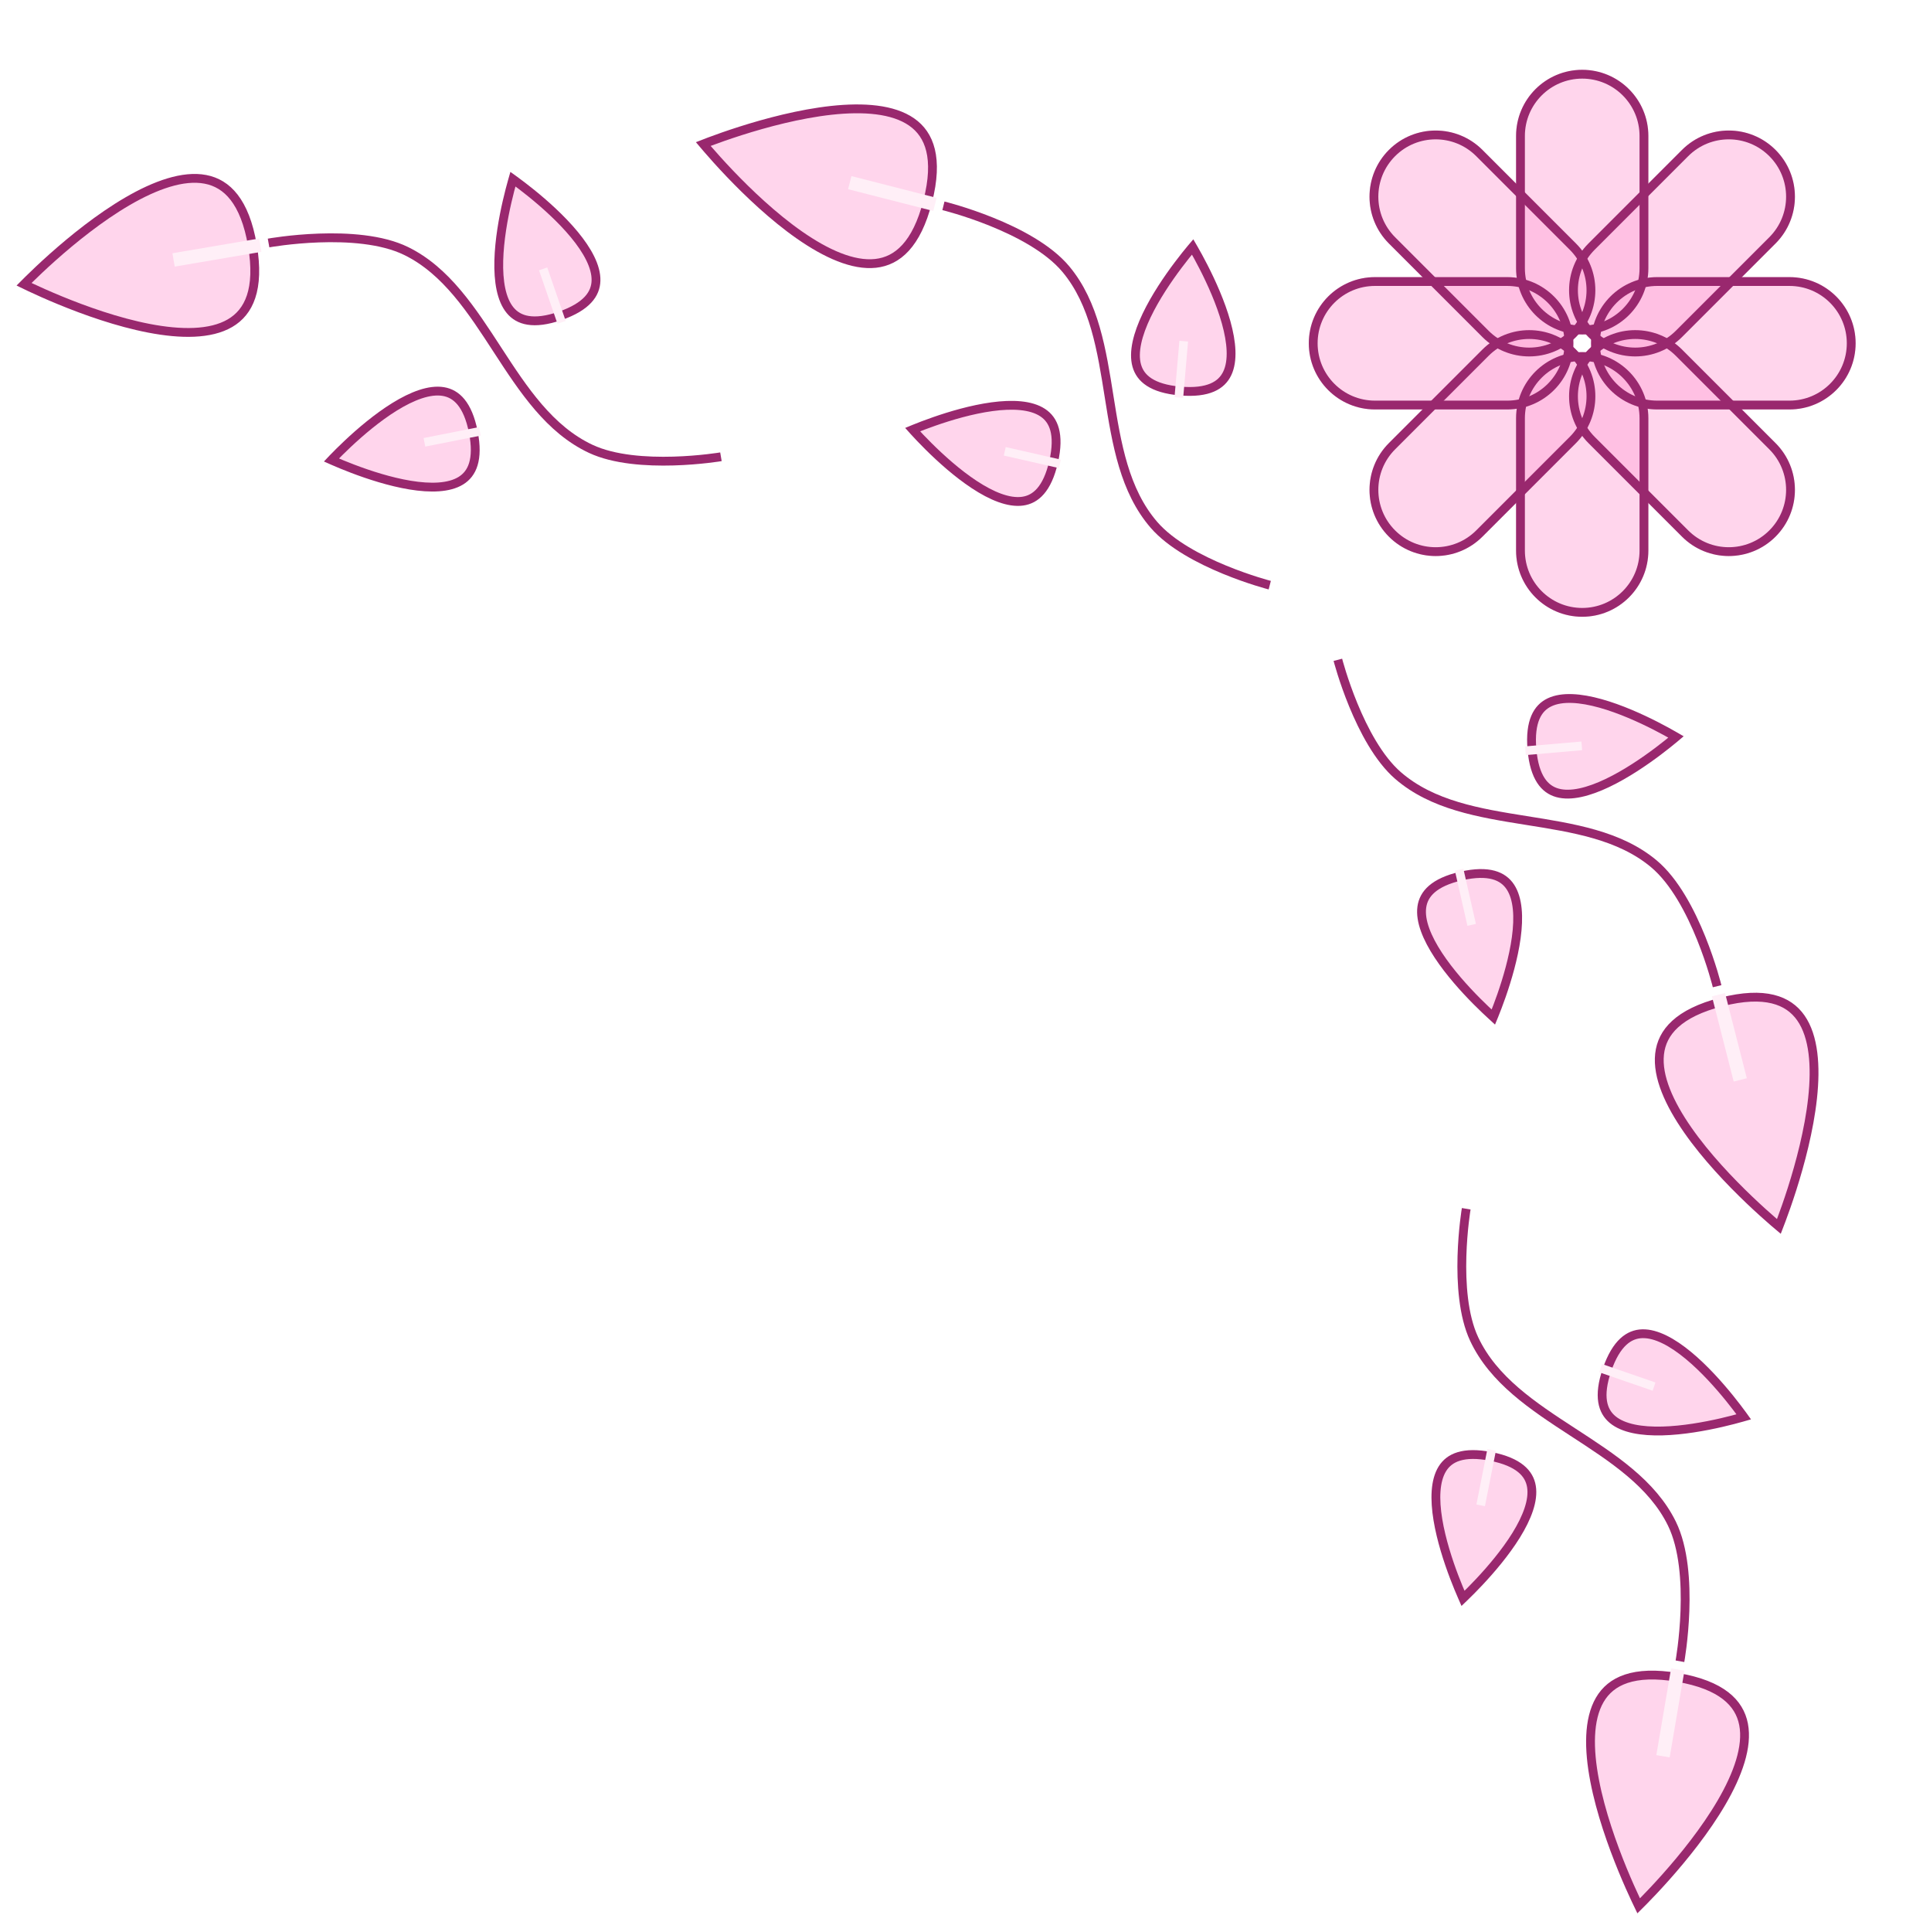
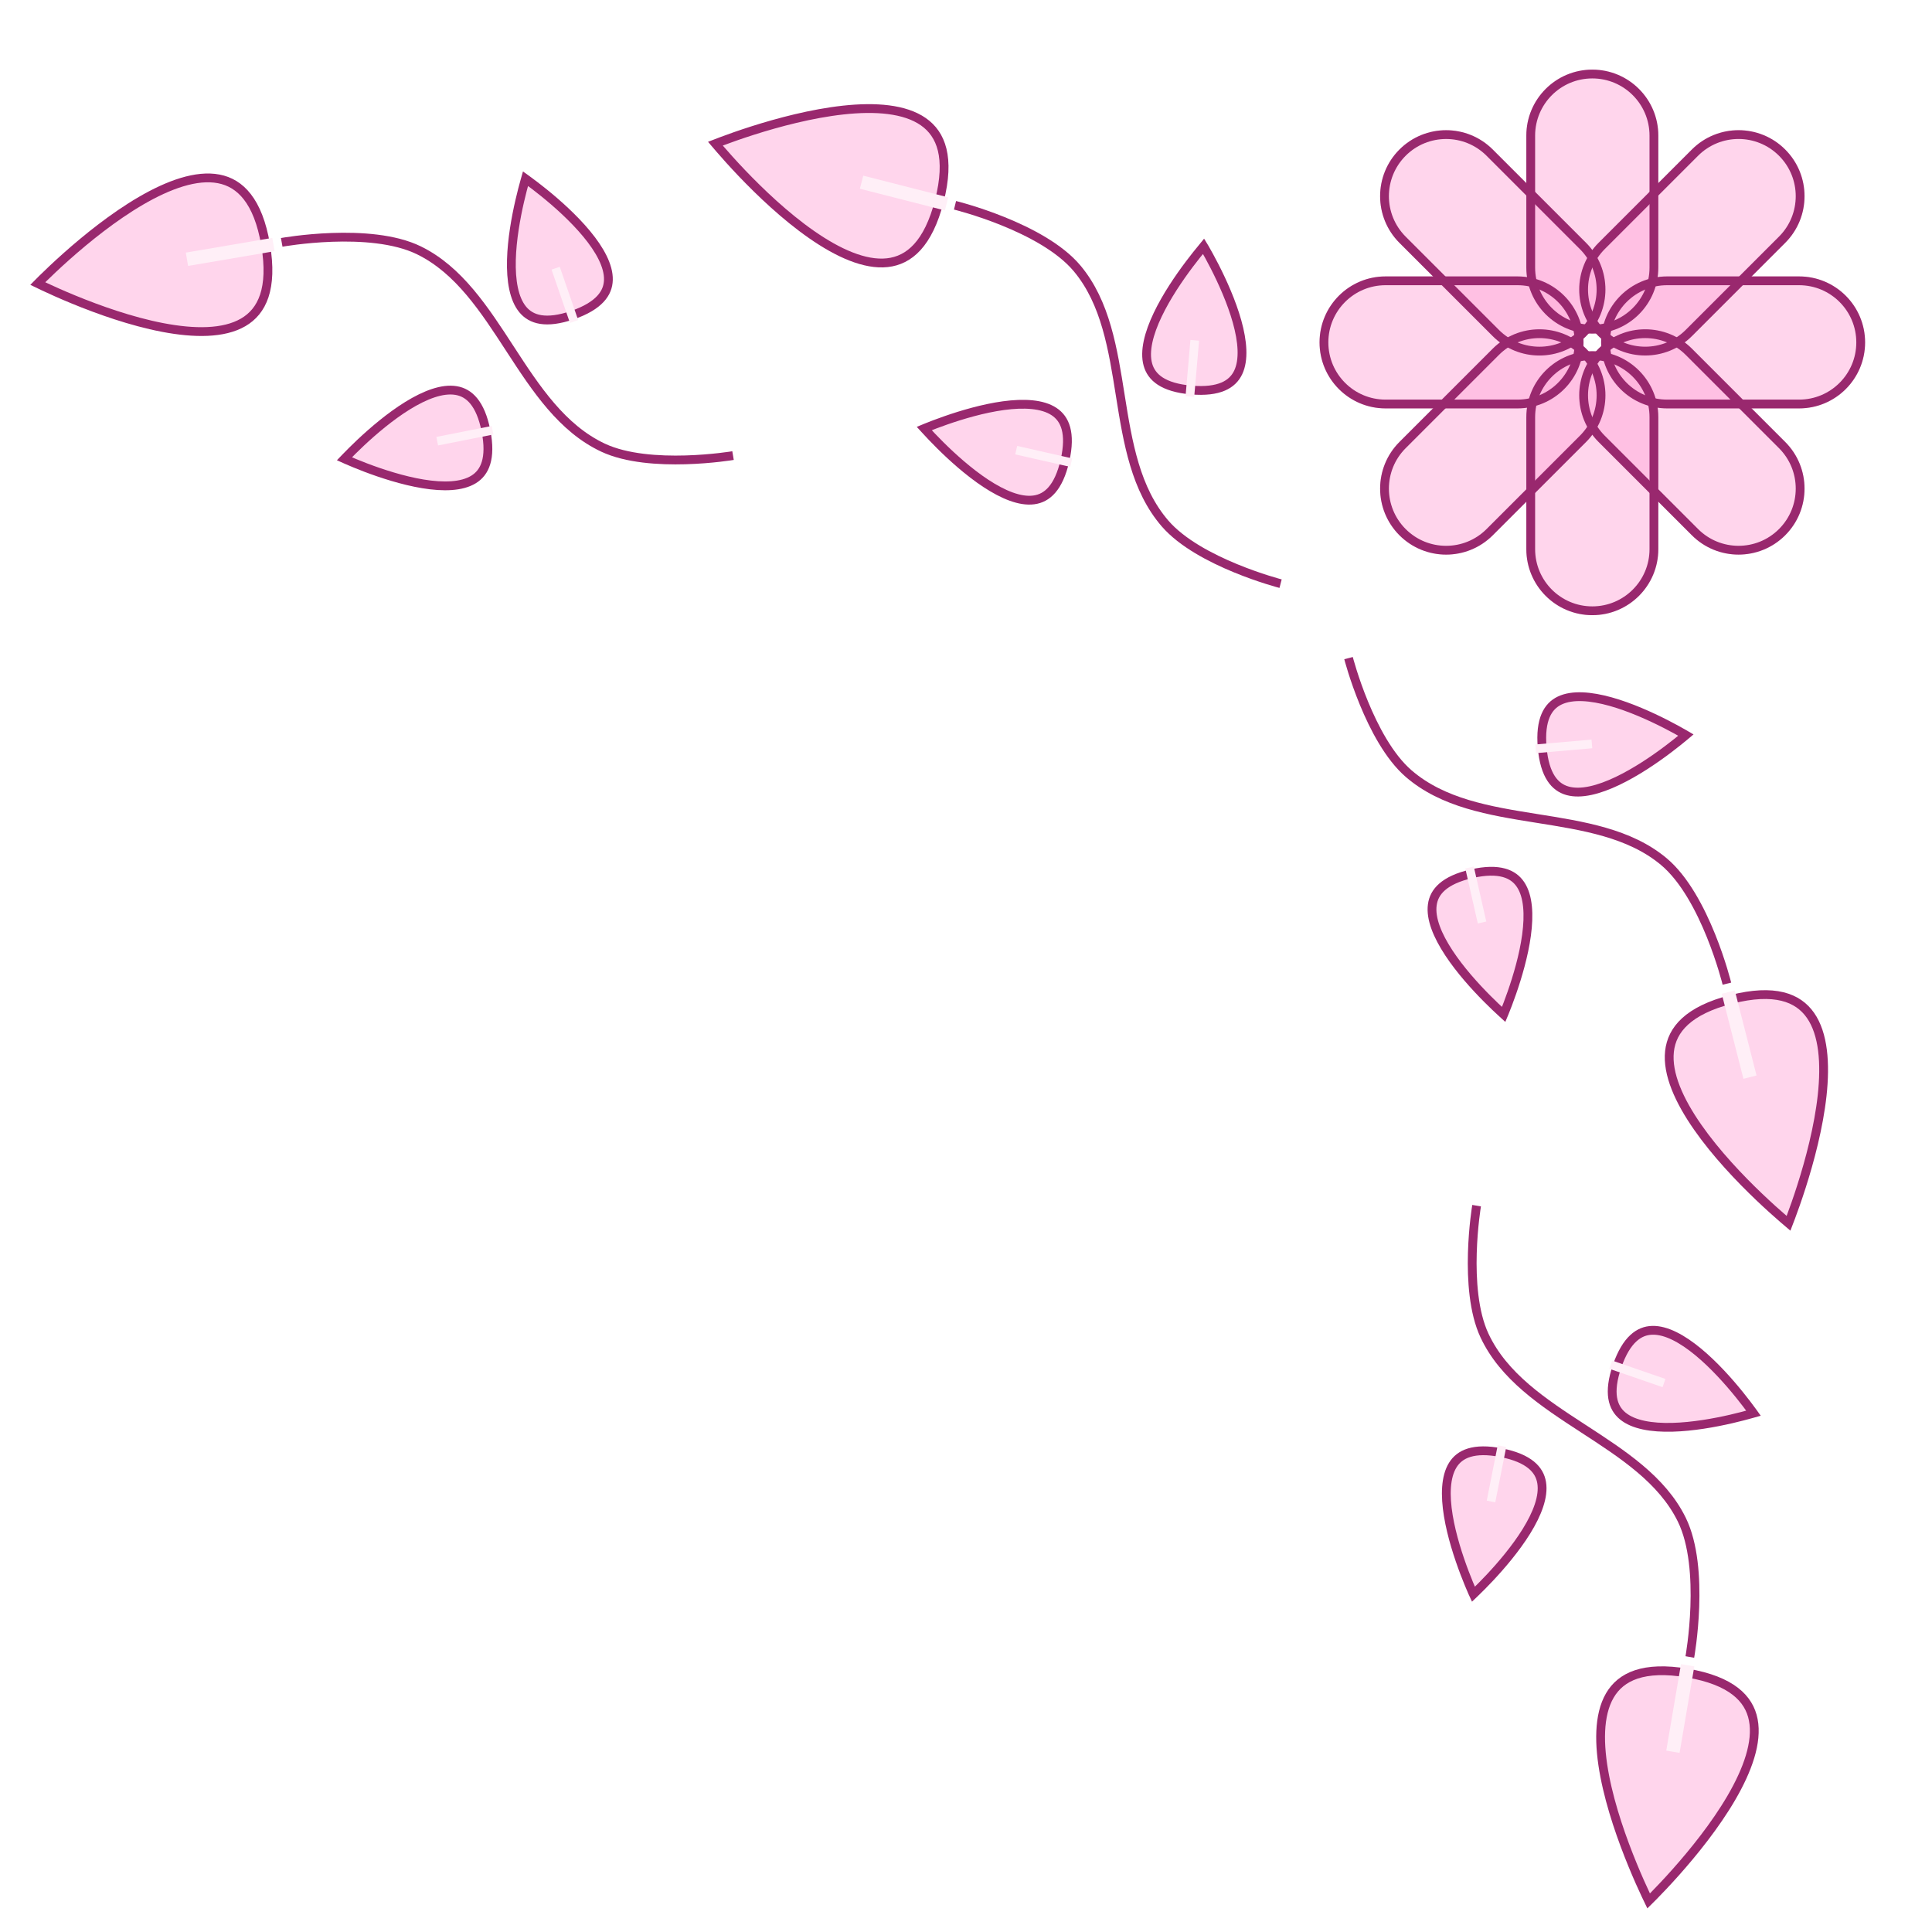
- <svg xmlns="http://www.w3.org/2000/svg" width="218" height="219" viewBox="0 0 218 219" fill="none">
-   <rect x="186.897" y="69.913" width="15" height="30" rx="7.5" transform="rotate(-180 186.897 69.9128)" fill="#FFADDA" fill-opacity="0.5" />
-   <rect x="186.897" y="37.913" width="15" height="30" rx="7.5" transform="rotate(-180 186.897 37.9128)" fill="#FFADDA" fill-opacity="0.5" />
-   <rect x="210.397" y="31.413" width="15" height="30" rx="7.5" transform="rotate(90 210.397 31.4128)" fill="#FFADDA" fill-opacity="0.5" />
-   <rect x="178.397" y="31.413" width="15" height="30" rx="7.5" transform="rotate(90 178.397 31.4128)" fill="#FFADDA" fill-opacity="0.5" />
-   <rect x="206.621" y="55.53" width="15" height="30" rx="7.5" transform="rotate(135 206.621 55.5298)" fill="#FFADDA" fill-opacity="0.5" />
-   <rect x="183.993" y="32.902" width="15" height="30" rx="7.5" transform="rotate(135 183.993 32.9024)" fill="#FFADDA" fill-opacity="0.5" />
-   <rect x="196.014" y="11.689" width="15" height="30" rx="7.5" transform="rotate(45 196.014 11.6892)" fill="#FFADDA" fill-opacity="0.5" />
-   <rect x="173.387" y="34.317" width="15" height="30" rx="7.5" transform="rotate(45 173.387 34.3166)" fill="#FFADDA" fill-opacity="0.5" />
-   <rect x="186.397" y="69.413" width="14" height="29" rx="7" transform="rotate(-180 186.397 69.4128)" stroke="#99286E" />
-   <rect x="186.397" y="37.413" width="14" height="29" rx="7" transform="rotate(-180 186.397 37.4128)" stroke="#99286E" />
-   <rect x="209.897" y="31.913" width="14" height="29" rx="7" transform="rotate(90 209.897 31.9128)" stroke="#99286E" />
-   <rect x="177.897" y="31.913" width="14" height="29" rx="7" transform="rotate(90 177.897 31.9128)" stroke="#99286E" />
-   <rect x="205.914" y="55.53" width="14" height="29" rx="7" transform="rotate(135 205.914 55.5298)" stroke="#99286E" />
-   <rect x="183.286" y="32.902" width="14" height="29" rx="7" transform="rotate(135 183.286 32.9024)" stroke="#99286E" />
-   <rect x="196.014" y="12.396" width="14" height="29" rx="7" transform="rotate(45 196.014 12.3963)" stroke="#99286E" />
-   <rect x="173.387" y="35.024" width="14" height="29" rx="7" transform="rotate(45 173.387 35.0237)" stroke="#99286E" />
-   <path d="M194.692 111.792C194.692 111.792 192.266 101.886 187.518 97.913C179.745 91.408 166.294 94.647 158.518 87.913C154.082 84.071 151.692 74.792 151.692 74.792" stroke="#99286E" />
-   <path d="M169.412 115.068C169.38 115.146 169.35 115.219 169.322 115.287C169.268 115.237 169.209 115.184 169.147 115.128C168.715 114.734 168.111 114.167 167.426 113.478C166.053 112.096 164.37 110.235 163.093 108.296C161.8 106.331 160.997 104.394 161.21 102.825C161.314 102.065 161.659 101.372 162.346 100.777C163.044 100.173 164.114 99.653 165.688 99.296C167.262 98.938 168.453 98.944 169.343 99.187C170.22 99.427 170.83 99.902 171.252 100.543C172.123 101.866 172.236 103.96 171.918 106.29C171.605 108.591 170.891 110.996 170.251 112.836C169.931 113.753 169.631 114.525 169.412 115.068Z" fill="#FFADDA" fill-opacity="0.5" stroke="#99286E" />
-   <rect x="167.344" y="104.728" width="0.986" height="6.411" transform="rotate(167.197 167.344 104.728)" fill="#FFEFF7" />
-   <path d="M189.83 83.419C189.903 83.461 189.971 83.501 190.035 83.538C189.979 83.585 189.918 83.636 189.853 83.69C189.404 84.064 188.76 84.585 187.984 85.169C186.427 86.34 184.354 87.753 182.258 88.753C180.135 89.766 178.107 90.297 176.582 89.871C175.843 89.665 175.204 89.228 174.708 88.466C174.205 87.692 173.837 86.561 173.697 84.953C173.558 83.344 173.727 82.166 174.089 81.318C174.446 80.481 175 79.942 175.693 79.611C177.122 78.93 179.212 79.104 181.477 79.737C183.714 80.362 185.999 81.397 187.734 82.283C188.599 82.725 189.323 83.127 189.83 83.419Z" fill="#FFADDA" fill-opacity="0.5" stroke="#99286E" />
-   <rect x="179.305" y="84.055" width="0.986" height="6.411" transform="rotate(85.0497 179.305 84.0548)" fill="#FFEFF7" />
-   <path d="M201.965 138.311C201.862 138.588 201.77 138.827 201.694 139.023C201.533 138.888 201.338 138.722 201.114 138.529C200.423 137.932 199.456 137.072 198.359 136.025C196.161 133.927 193.452 131.09 191.371 128.105C189.272 125.096 187.888 122.043 188.167 119.488C188.304 118.234 188.842 117.08 189.937 116.081C191.041 115.072 192.732 114.203 195.191 113.574C197.651 112.946 199.551 112.898 201.004 113.253C202.444 113.605 203.47 114.359 204.192 115.393C205.662 117.502 205.912 120.844 205.514 124.491C205.12 128.109 204.104 131.898 203.182 134.793C202.721 136.238 202.285 137.456 201.965 138.311Z" fill="#FFADDA" fill-opacity="0.5" stroke="#99286E" />
-   <rect x="198.06" y="122.222" width="1.534" height="9.973" transform="rotate(165.667 198.06 122.222)" fill="#FFEFF7" />
-   <path d="M190.478 188.31C190.478 188.31 192.29 178.273 189.569 172.713C185.114 163.609 171.509 161.097 167.144 151.782C164.654 146.468 166.245 137.019 166.245 137.019" stroke="#99286E" />
-   <path d="M166.051 181.02C165.99 181.078 165.933 181.133 165.88 181.184C165.85 181.116 165.818 181.044 165.785 180.967C165.55 180.431 165.229 179.668 164.883 178.76C164.191 176.939 163.411 174.555 163.033 172.264C162.651 169.943 162.705 167.846 163.538 166.5C163.942 165.847 164.538 165.355 165.408 165.091C166.291 164.823 167.481 164.784 169.064 165.097C170.648 165.411 171.733 165.9 172.447 166.484C173.151 167.06 173.515 167.742 173.64 168.5C173.897 170.062 173.149 172.021 171.911 174.021C170.689 175.995 169.059 177.902 167.725 179.322C167.06 180.031 166.472 180.614 166.051 181.02Z" fill="#FFADDA" fill-opacity="0.5" stroke="#99286E" />
-   <rect x="168.367" y="170.733" width="0.986" height="6.411" transform="rotate(-168.803 168.367 170.733)" fill="#FFEFF7" />
-   <path d="M197.577 160.412C197.626 160.48 197.672 160.544 197.715 160.604C197.645 160.624 197.569 160.646 197.488 160.669C196.925 160.828 196.125 161.042 195.178 161.26C193.28 161.697 190.811 162.145 188.49 162.206C186.139 162.267 184.069 161.927 182.85 160.918C182.258 160.429 181.852 159.77 181.709 158.873C181.565 157.961 181.688 156.777 182.215 155.252C182.742 153.726 183.375 152.718 184.051 152.09C184.718 151.472 185.443 151.204 186.211 151.184C187.793 151.142 189.632 152.152 191.444 153.651C193.233 155.132 194.899 157.007 196.124 158.522C196.734 159.278 197.232 159.94 197.577 160.412Z" fill="#FFADDA" fill-opacity="0.5" stroke="#99286E" />
-   <rect x="187.703" y="156.712" width="0.986" height="6.411" transform="rotate(109.05 187.703 156.712)" fill="#FFEFF7" />
-   <path d="M186.336 215.495C186.129 215.705 185.948 215.886 185.798 216.035C185.706 215.845 185.596 215.615 185.47 215.347C185.081 214.521 184.548 213.343 183.971 211.94C182.817 209.129 181.496 205.435 180.809 201.862C180.116 198.259 180.093 194.908 181.387 192.686C182.022 191.596 182.983 190.762 184.39 190.294C185.809 189.822 187.707 189.715 190.209 190.141C192.712 190.567 194.467 191.296 195.65 192.212C196.822 193.119 197.453 194.225 197.692 195.464C198.177 197.988 197.046 201.143 195.199 204.313C193.368 207.457 190.898 210.506 188.878 212.775C187.87 213.908 186.977 214.843 186.336 215.495Z" fill="#FFADDA" fill-opacity="0.5" stroke="#99286E" />
-   <rect x="189.313" y="199.208" width="1.534" height="9.973" transform="rotate(-170.333 189.313 199.208)" fill="#FFEFF7" />
-   <path d="M106.969 23.33C106.969 23.33 116.875 25.756 120.848 30.503C127.353 38.276 124.113 51.727 130.848 59.504C134.69 63.94 143.969 66.33 143.969 66.33" stroke="#99286E" />
-   <path d="M103.693 48.61C103.615 48.641 103.542 48.671 103.474 48.699C103.523 48.754 103.576 48.812 103.633 48.875C104.027 49.307 104.593 49.911 105.283 50.596C106.665 51.968 108.525 53.651 110.465 54.928C112.429 56.222 114.366 57.025 115.935 56.811C116.696 56.708 117.388 56.363 117.983 55.675C118.587 54.978 119.107 53.907 119.465 52.333C119.822 50.759 119.816 49.569 119.573 48.679C119.334 47.802 118.858 47.191 118.217 46.769C116.895 45.899 114.801 45.786 112.47 46.103C110.169 46.416 107.764 47.13 105.925 47.771C105.007 48.09 104.235 48.39 103.693 48.61Z" fill="#FFADDA" fill-opacity="0.5" stroke="#99286E" />
-   <rect width="0.986" height="6.411" transform="matrix(-0.221604 0.975137 0.975137 0.221604 114.032 50.6775)" fill="#FFEFF7" />
-   <path d="M135.341 28.192C135.299 28.119 135.26 28.05 135.223 27.987C135.175 28.043 135.125 28.104 135.071 28.168C134.696 28.617 134.175 29.261 133.591 30.038C132.42 31.594 131.007 33.667 130.007 35.763C128.994 37.886 128.463 39.915 128.889 41.44C129.096 42.179 129.532 42.818 130.294 43.313C131.068 43.816 132.2 44.185 133.808 44.324C135.416 44.464 136.594 44.295 137.443 43.932C138.279 43.575 138.818 43.021 139.149 42.328C139.831 40.899 139.656 38.81 139.024 36.544C138.399 34.307 137.363 32.023 136.477 30.288C136.035 29.422 135.633 28.699 135.341 28.192Z" fill="#FFADDA" fill-opacity="0.5" stroke="#99286E" />
-   <rect width="0.986" height="6.411" transform="matrix(-0.99627 -0.086291 -0.086291 0.99627 134.706 38.7164)" fill="#FFEFF7" />
-   <path d="M80.449 16.056C80.172 16.16 79.933 16.251 79.737 16.328C79.873 16.489 80.038 16.684 80.232 16.907C80.829 17.599 81.688 18.565 82.735 19.662C84.833 21.86 87.671 24.57 90.655 26.651C93.665 28.749 96.717 30.133 99.272 29.855C100.527 29.718 101.68 29.179 102.68 28.085C103.688 26.98 104.558 25.29 105.186 22.83C105.815 20.37 105.863 18.47 105.507 17.017C105.155 15.578 104.402 14.551 103.367 13.83C101.259 12.36 97.916 12.11 94.269 12.507C90.652 12.902 86.862 13.918 83.967 14.84C82.522 15.3 81.305 15.736 80.449 16.056Z" fill="#FFADDA" fill-opacity="0.5" stroke="#99286E" />
-   <rect width="1.534" height="9.973" transform="matrix(-0.247557 0.968873 0.968873 0.247557 96.5382 19.9612)" fill="#FFEFF7" />
-   <path d="M30.451 27.544C30.451 27.544 40.487 25.731 46.048 28.452C55.152 32.907 57.663 46.513 66.978 50.878C72.293 53.368 81.742 51.777 81.742 51.777" stroke="#99286E" />
-   <path d="M37.74 51.971C37.682 52.031 37.627 52.088 37.577 52.141C37.644 52.171 37.716 52.203 37.793 52.237C38.329 52.472 39.092 52.793 40.001 53.138C41.822 53.83 44.206 54.611 46.497 54.988C48.818 55.371 50.914 55.317 52.26 54.484C52.913 54.08 53.405 53.483 53.669 52.613C53.937 51.73 53.977 50.541 53.663 48.957C53.35 47.374 52.86 46.289 52.276 45.575C51.7 44.871 51.018 44.507 50.26 44.382C48.699 44.124 46.74 44.873 44.739 46.111C42.765 47.333 40.858 48.963 39.438 50.296C38.73 50.962 38.146 51.549 37.74 51.971Z" fill="#FFADDA" fill-opacity="0.5" stroke="#99286E" />
-   <rect width="0.986" height="6.411" transform="matrix(0.194178 0.980966 0.980966 -0.194178 48.0269 49.6542)" fill="#FFEFF7" />
-   <path d="M58.348 20.445C58.28 20.395 58.216 20.349 58.156 20.306C58.136 20.377 58.114 20.453 58.091 20.534C57.932 21.096 57.718 21.897 57.5 22.843C57.063 24.742 56.616 27.21 56.555 29.532C56.493 31.883 56.833 33.952 57.842 35.172C58.332 35.764 58.99 36.17 59.888 36.312C60.799 36.457 61.983 36.334 63.509 35.807C65.034 35.28 66.042 34.646 66.67 33.97C67.289 33.304 67.556 32.578 67.576 31.811C67.618 30.228 66.609 28.39 65.109 26.578C63.629 24.789 61.754 23.122 60.238 21.898C59.483 21.287 58.821 20.79 58.348 20.445Z" fill="#FFADDA" fill-opacity="0.5" stroke="#99286E" />
-   <rect width="0.986" height="6.411" transform="matrix(-0.945236 0.326389 0.326389 0.945236 62.0482 30.3185)" fill="#FFEFF7" />
-   <path d="M3.266 31.686C3.055 31.893 2.874 32.074 2.726 32.223C2.915 32.315 3.146 32.426 3.413 32.552C4.24 32.94 5.418 33.474 6.821 34.05C9.631 35.205 13.325 36.526 16.899 37.213C20.502 37.906 23.853 37.929 26.074 36.635C27.164 36 27.998 35.038 28.467 33.632C28.939 32.213 29.046 30.315 28.619 27.812C28.193 25.31 27.464 23.554 26.548 22.371C25.641 21.199 24.535 20.568 23.297 20.33C20.772 19.844 17.618 20.976 14.447 22.822C11.303 24.654 8.255 27.123 5.985 29.143C4.852 30.152 3.917 31.045 3.266 31.686Z" fill="#FFADDA" fill-opacity="0.5" stroke="#99286E" />
-   <rect width="1.534" height="9.973" transform="matrix(0.167922 0.9858 0.9858 -0.167922 19.5521 28.7089)" fill="#FFEFF7" />
+ <svg xmlns="http://www.w3.org/2000/svg" width="101" height="101" viewBox="0 0 101 101" fill="none">
+   <rect x="86.693" y="32.16" width="6.9" height="13.8" rx="3.45" transform="rotate(-180 86.6927 32.1599)" fill="#FFADDA" fill-opacity="0.5" />
+   <rect x="86.693" y="17.44" width="6.9" height="13.8" rx="3.45" transform="rotate(-180 86.6927 17.4399)" fill="#FFADDA" fill-opacity="0.5" />
+   <rect x="97.503" y="14.45" width="6.9" height="13.8" rx="3.45" transform="rotate(90 97.5027 14.4499)" fill="#FFADDA" fill-opacity="0.5" />
+   <rect x="82.783" y="14.45" width="6.9" height="13.8" rx="3.45" transform="rotate(90 82.7827 14.4499)" fill="#FFADDA" fill-opacity="0.5" />
+   <rect x="95.766" y="25.544" width="6.9" height="13.8" rx="3.45" transform="rotate(135 95.7655 25.5437)" fill="#FFADDA" fill-opacity="0.5" />
+   <rect x="85.357" y="15.135" width="6.9" height="13.8" rx="3.45" transform="rotate(135 85.3569 15.1351)" fill="#FFADDA" fill-opacity="0.5" />
+   <rect x="90.886" y="5.377" width="6.9" height="13.8" rx="3.45" transform="rotate(45 90.8865 5.37704)" fill="#FFADDA" fill-opacity="0.5" />
+   <rect x="80.478" y="15.786" width="6.9" height="13.8" rx="3.45" transform="rotate(45 80.4779 15.7857)" fill="#FFADDA" fill-opacity="0.5" />
+   <rect x="86.463" y="31.93" width="6.44" height="13.34" rx="3.22" transform="rotate(-180 86.4627 31.9299)" stroke="#99286E" stroke-width="0.46" />
+   <rect x="86.463" y="17.21" width="6.44" height="13.34" rx="3.22" transform="rotate(-180 86.4627 17.2099)" stroke="#99286E" stroke-width="0.46" />
+   <rect x="97.273" y="14.68" width="6.44" height="13.34" rx="3.22" transform="rotate(90 97.2727 14.6799)" stroke="#99286E" stroke-width="0.46" />
+   <rect x="82.553" y="14.68" width="6.44" height="13.34" rx="3.22" transform="rotate(90 82.5527 14.6799)" stroke="#99286E" stroke-width="0.46" />
+   <rect x="95.44" y="25.544" width="6.44" height="13.34" rx="3.22" transform="rotate(135 95.4403 25.5437)" stroke="#99286E" stroke-width="0.46" />
+   <rect x="85.032" y="15.135" width="6.44" height="13.34" rx="3.22" transform="rotate(135 85.0316 15.1351)" stroke="#99286E" stroke-width="0.46" />
+   <rect x="90.886" y="5.702" width="6.44" height="13.34" rx="3.22" transform="rotate(45 90.8865 5.70231)" stroke="#99286E" stroke-width="0.46" />
+   <rect x="80.478" y="16.111" width="6.44" height="13.34" rx="3.22" transform="rotate(45 80.4779 16.1109)" stroke="#99286E" stroke-width="0.46" />
+   <path d="M90.278 51.424C90.278 51.424 89.162 46.867 86.978 45.04C83.403 42.048 77.215 43.538 73.638 40.44C71.598 38.673 70.498 34.404 70.498 34.404" stroke="#99286E" stroke-width="0.46" />
+   <path d="M78.65 52.931C78.635 52.967 78.621 53.001 78.608 53.032C78.583 53.009 78.556 52.985 78.528 52.959C78.329 52.778 78.051 52.517 77.736 52.2C77.104 51.564 76.33 50.708 75.743 49.816C75.148 48.912 74.778 48.021 74.877 47.3C74.924 46.95 75.083 46.631 75.399 46.358C75.72 46.08 76.213 45.841 76.937 45.676C77.661 45.511 78.208 45.514 78.618 45.626C79.021 45.736 79.302 45.955 79.496 46.25C79.897 46.858 79.948 47.821 79.802 48.894C79.658 49.952 79.33 51.058 79.035 51.904C78.888 52.327 78.751 52.682 78.65 52.931Z" fill="#FFADDA" fill-opacity="0.5" stroke="#99286E" stroke-width="0.46" />
+   <rect x="77.698" y="48.175" width="0.454" height="2.949" transform="rotate(167.197 77.6983 48.1751)" fill="#FFEFF7" />
+   <path d="M88.042 38.373C88.075 38.392 88.107 38.41 88.136 38.427C88.11 38.449 88.082 38.472 88.053 38.497C87.846 38.669 87.55 38.909 87.192 39.178C86.477 39.717 85.523 40.366 84.559 40.826C83.582 41.292 82.649 41.537 81.948 41.341C81.608 41.246 81.314 41.045 81.086 40.694C80.855 40.339 80.685 39.818 80.621 39.078C80.557 38.339 80.634 37.797 80.801 37.406C80.965 37.022 81.22 36.773 81.539 36.621C82.196 36.308 83.157 36.388 84.2 36.679C85.228 36.966 86.279 37.443 87.078 37.85C87.476 38.053 87.809 38.239 88.042 38.373Z" fill="#FFADDA" fill-opacity="0.5" stroke="#99286E" stroke-width="0.46" />
+   <rect x="83.2" y="38.665" width="0.454" height="2.949" transform="rotate(85.0497 83.2003 38.6652)" fill="#FFEFF7" />
+   <path d="M93.624 63.623C93.576 63.751 93.534 63.86 93.499 63.951C93.425 63.888 93.335 63.812 93.233 63.723C92.914 63.449 92.47 63.053 91.965 62.572C90.954 61.607 89.708 60.301 88.751 58.928C87.785 57.544 87.148 56.14 87.277 54.964C87.34 54.388 87.588 53.857 88.091 53.397C88.599 52.933 89.376 52.533 90.508 52.244C91.639 51.955 92.513 51.933 93.182 52.096C93.844 52.258 94.316 52.605 94.648 53.081C95.325 54.051 95.439 55.588 95.257 57.266C95.075 58.93 94.608 60.673 94.183 62.005C93.972 62.67 93.771 63.23 93.624 63.623Z" fill="#FFADDA" fill-opacity="0.5" stroke="#99286E" stroke-width="0.46" />
+   <rect x="91.828" y="56.222" width="0.706" height="4.587" transform="rotate(165.667 91.8277 56.2222)" fill="#FFEFF7" />
+   <path d="M88.34 86.623C88.34 86.623 89.174 82.006 87.922 79.448C85.873 75.26 79.614 74.105 77.606 69.82C76.461 67.375 77.193 63.029 77.193 63.029" stroke="#99286E" stroke-width="0.46" />
+   <path d="M77.103 83.269C77.076 83.296 77.049 83.321 77.025 83.344C77.011 83.314 76.996 83.28 76.981 83.245C76.873 82.999 76.725 82.647 76.566 82.23C76.248 81.392 75.889 80.295 75.715 79.241C75.539 78.174 75.564 77.209 75.947 76.59C76.133 76.29 76.408 76.063 76.808 75.942C77.214 75.819 77.761 75.8 78.49 75.945C79.218 76.089 79.717 76.314 80.046 76.583C80.37 76.848 80.537 77.162 80.594 77.51C80.713 78.228 80.368 79.13 79.799 80.05C79.237 80.958 78.487 81.835 77.874 82.488C77.568 82.814 77.297 83.082 77.103 83.269Z" fill="#FFADDA" fill-opacity="0.5" stroke="#99286E" stroke-width="0.46" />
+   <rect x="78.169" y="78.537" width="0.454" height="2.949" transform="rotate(-168.803 78.169 78.5374)" fill="#FFEFF7" />
+   <path d="M91.605 73.79C91.628 73.821 91.649 73.85 91.669 73.878C91.637 73.887 91.602 73.897 91.564 73.908C91.306 73.981 90.938 74.079 90.502 74.18C89.629 74.381 88.493 74.587 87.425 74.615C86.344 74.643 85.392 74.487 84.831 74.022C84.559 73.797 84.372 73.494 84.306 73.081C84.24 72.662 84.297 72.118 84.539 71.416C84.781 70.714 85.073 70.25 85.384 69.962C85.69 69.677 86.024 69.554 86.377 69.545C87.105 69.525 87.951 69.99 88.784 70.68C89.607 71.361 90.374 72.223 90.937 72.92C91.218 73.268 91.447 73.572 91.605 73.79Z" fill="#FFADDA" fill-opacity="0.5" stroke="#99286E" stroke-width="0.46" />
+   <rect x="87.064" y="72.088" width="0.454" height="2.949" transform="rotate(109.05 87.0635 72.0877)" fill="#FFEFF7" />
+   <path d="M86.435 99.128C86.339 99.225 86.256 99.308 86.187 99.376C86.145 99.289 86.094 99.183 86.036 99.06C85.857 98.68 85.612 98.138 85.347 97.492C84.816 96.199 84.208 94.5 83.892 92.856C83.573 91.199 83.563 89.657 84.158 88.636C84.45 88.134 84.892 87.751 85.539 87.535C86.192 87.318 87.065 87.269 88.216 87.465C89.368 87.661 90.175 87.996 90.719 88.418C91.258 88.835 91.549 89.344 91.658 89.913C91.882 91.075 91.361 92.526 90.512 93.984C89.669 95.43 88.533 96.833 87.604 97.877C87.14 98.398 86.729 98.828 86.435 99.128Z" fill="#FFADDA" fill-opacity="0.5" stroke="#99286E" stroke-width="0.46" />
+   <rect x="87.804" y="91.636" width="0.706" height="4.587" transform="rotate(-170.333 87.8039 91.6358)" fill="#FFEFF7" />
+   <path d="M49.926 10.732C49.926 10.732 54.482 11.848 56.31 14.032C59.302 17.607 57.812 23.794 60.91 27.372C62.677 29.412 66.946 30.512 66.946 30.512" stroke="#99286E" stroke-width="0.46" />
+   <path d="M48.419 22.36C48.383 22.375 48.349 22.389 48.318 22.402C48.341 22.427 48.365 22.454 48.391 22.482C48.572 22.681 48.833 22.959 49.15 23.274C49.786 23.905 50.642 24.68 51.534 25.267C52.438 25.862 53.329 26.232 54.05 26.133C54.4 26.086 54.719 25.927 54.992 25.611C55.27 25.29 55.509 24.797 55.674 24.073C55.838 23.349 55.836 22.802 55.724 22.392C55.614 21.989 55.395 21.708 55.1 21.514C54.492 21.113 53.529 21.062 52.456 21.207C51.398 21.352 50.292 21.68 49.445 21.975C49.023 22.122 48.668 22.259 48.419 22.36Z" fill="#FFADDA" fill-opacity="0.5" stroke="#99286E" stroke-width="0.46" />
+   <rect width="0.454" height="2.949" transform="matrix(-0.221604 0.975137 0.975137 0.221604 53.1749 23.3116)" fill="#FFEFF7" />
+   <path d="M62.977 12.968C62.958 12.935 62.94 12.903 62.922 12.874C62.901 12.9 62.877 12.928 62.853 12.957C62.68 13.164 62.441 13.46 62.172 13.817C61.633 14.534 60.983 15.487 60.523 16.451C60.057 17.428 59.813 18.361 60.009 19.062C60.104 19.402 60.305 19.696 60.655 19.924C61.011 20.155 61.532 20.325 62.272 20.389C63.011 20.453 63.553 20.376 63.944 20.209C64.328 20.045 64.576 19.79 64.729 19.471C65.042 18.814 64.962 17.852 64.671 16.81C64.383 15.781 63.907 14.73 63.5 13.932C63.296 13.534 63.111 13.201 62.977 12.968Z" fill="#FFADDA" fill-opacity="0.5" stroke="#99286E" stroke-width="0.46" />
+   <rect width="0.454" height="2.949" transform="matrix(-0.99627 -0.086291 -0.086291 0.99627 62.6847 17.8095)" fill="#FFEFF7" />
+   <path d="M37.727 7.386C37.599 7.434 37.489 7.476 37.399 7.511C37.462 7.585 37.538 7.675 37.627 7.777C37.901 8.095 38.297 8.54 38.778 9.045C39.743 10.056 41.048 11.302 42.422 12.259C43.806 13.225 45.21 13.861 46.385 13.733C46.962 13.67 47.493 13.422 47.953 12.919C48.417 12.411 48.817 11.633 49.106 10.502C49.395 9.37 49.417 8.496 49.254 7.828C49.092 7.166 48.745 6.694 48.269 6.362C47.299 5.685 45.762 5.57 44.084 5.753C42.42 5.935 40.677 6.402 39.345 6.826C38.68 7.038 38.12 7.239 37.727 7.386Z" fill="#FFADDA" fill-opacity="0.5" stroke="#99286E" stroke-width="0.46" />
+   <rect width="0.706" height="4.587" transform="matrix(-0.247557 0.968873 0.968873 0.247557 45.1276 9.18219)" fill="#FFEFF7" />
+   <path d="M14.727 12.67C14.727 12.67 19.344 11.836 21.902 13.088C26.09 15.137 27.245 21.396 31.53 23.404C33.975 24.549 38.321 23.817 38.321 23.817" stroke="#99286E" stroke-width="0.46" />
+   <path d="M18.081 23.906C18.054 23.934 18.029 23.96 18.005 23.985C18.036 23.999 18.07 24.014 18.105 24.029C18.351 24.137 18.703 24.285 19.12 24.444C19.958 24.762 21.055 25.121 22.109 25.295C23.176 25.471 24.14 25.446 24.76 25.063C25.06 24.877 25.287 24.602 25.408 24.202C25.531 23.796 25.549 23.249 25.405 22.52C25.261 21.792 25.036 21.293 24.767 20.964C24.502 20.64 24.188 20.473 23.84 20.416C23.121 20.297 22.22 20.642 21.3 21.211C20.392 21.773 19.515 22.523 18.861 23.136C18.536 23.442 18.267 23.713 18.081 23.906Z" fill="#FFADDA" fill-opacity="0.5" stroke="#99286E" stroke-width="0.46" />
+   <rect width="0.454" height="2.949" transform="matrix(0.194178 0.980966 0.980966 -0.194178 22.8124 22.8409)" fill="#FFEFF7" />
+   <path d="M27.56 9.405C27.529 9.382 27.5 9.361 27.472 9.341C27.463 9.373 27.453 9.408 27.442 9.445C27.369 9.704 27.27 10.072 27.17 10.508C26.969 11.381 26.763 12.517 26.735 13.585C26.707 14.666 26.863 15.618 27.327 16.179C27.553 16.451 27.855 16.638 28.268 16.704C28.688 16.77 29.232 16.713 29.934 16.471C30.636 16.229 31.099 15.937 31.388 15.626C31.673 15.32 31.796 14.986 31.805 14.633C31.824 13.905 31.36 13.059 30.67 12.226C29.989 11.403 29.127 10.636 28.43 10.073C28.082 9.792 27.777 9.563 27.56 9.405Z" fill="#FFADDA" fill-opacity="0.5" stroke="#99286E" stroke-width="0.46" />
+   <rect width="0.454" height="2.949" transform="matrix(-0.945236 0.326389 0.326389 0.945236 29.2622 13.9465)" fill="#FFEFF7" />
+   <path d="M2.222 14.575C2.125 14.671 2.042 14.754 1.974 14.823C2.061 14.865 2.167 14.916 2.29 14.974C2.67 15.153 3.212 15.398 3.858 15.663C5.15 16.194 6.85 16.802 8.493 17.118C10.151 17.437 11.692 17.447 12.714 16.852C13.216 16.56 13.599 16.118 13.815 15.471C14.032 14.818 14.081 13.945 13.885 12.794C13.689 11.642 13.354 10.835 12.932 10.291C12.515 9.752 12.006 9.461 11.437 9.352C10.275 9.128 8.824 9.649 7.366 10.498C5.92 11.341 4.517 12.477 3.473 13.406C2.952 13.87 2.522 14.281 2.222 14.575Z" fill="#FFADDA" fill-opacity="0.5" stroke="#99286E" stroke-width="0.46" />
+   <rect width="0.706" height="4.587" transform="matrix(0.167922 0.9858 0.9858 -0.167922 9.71399 13.2061)" fill="#FFEFF7" />
</svg>
